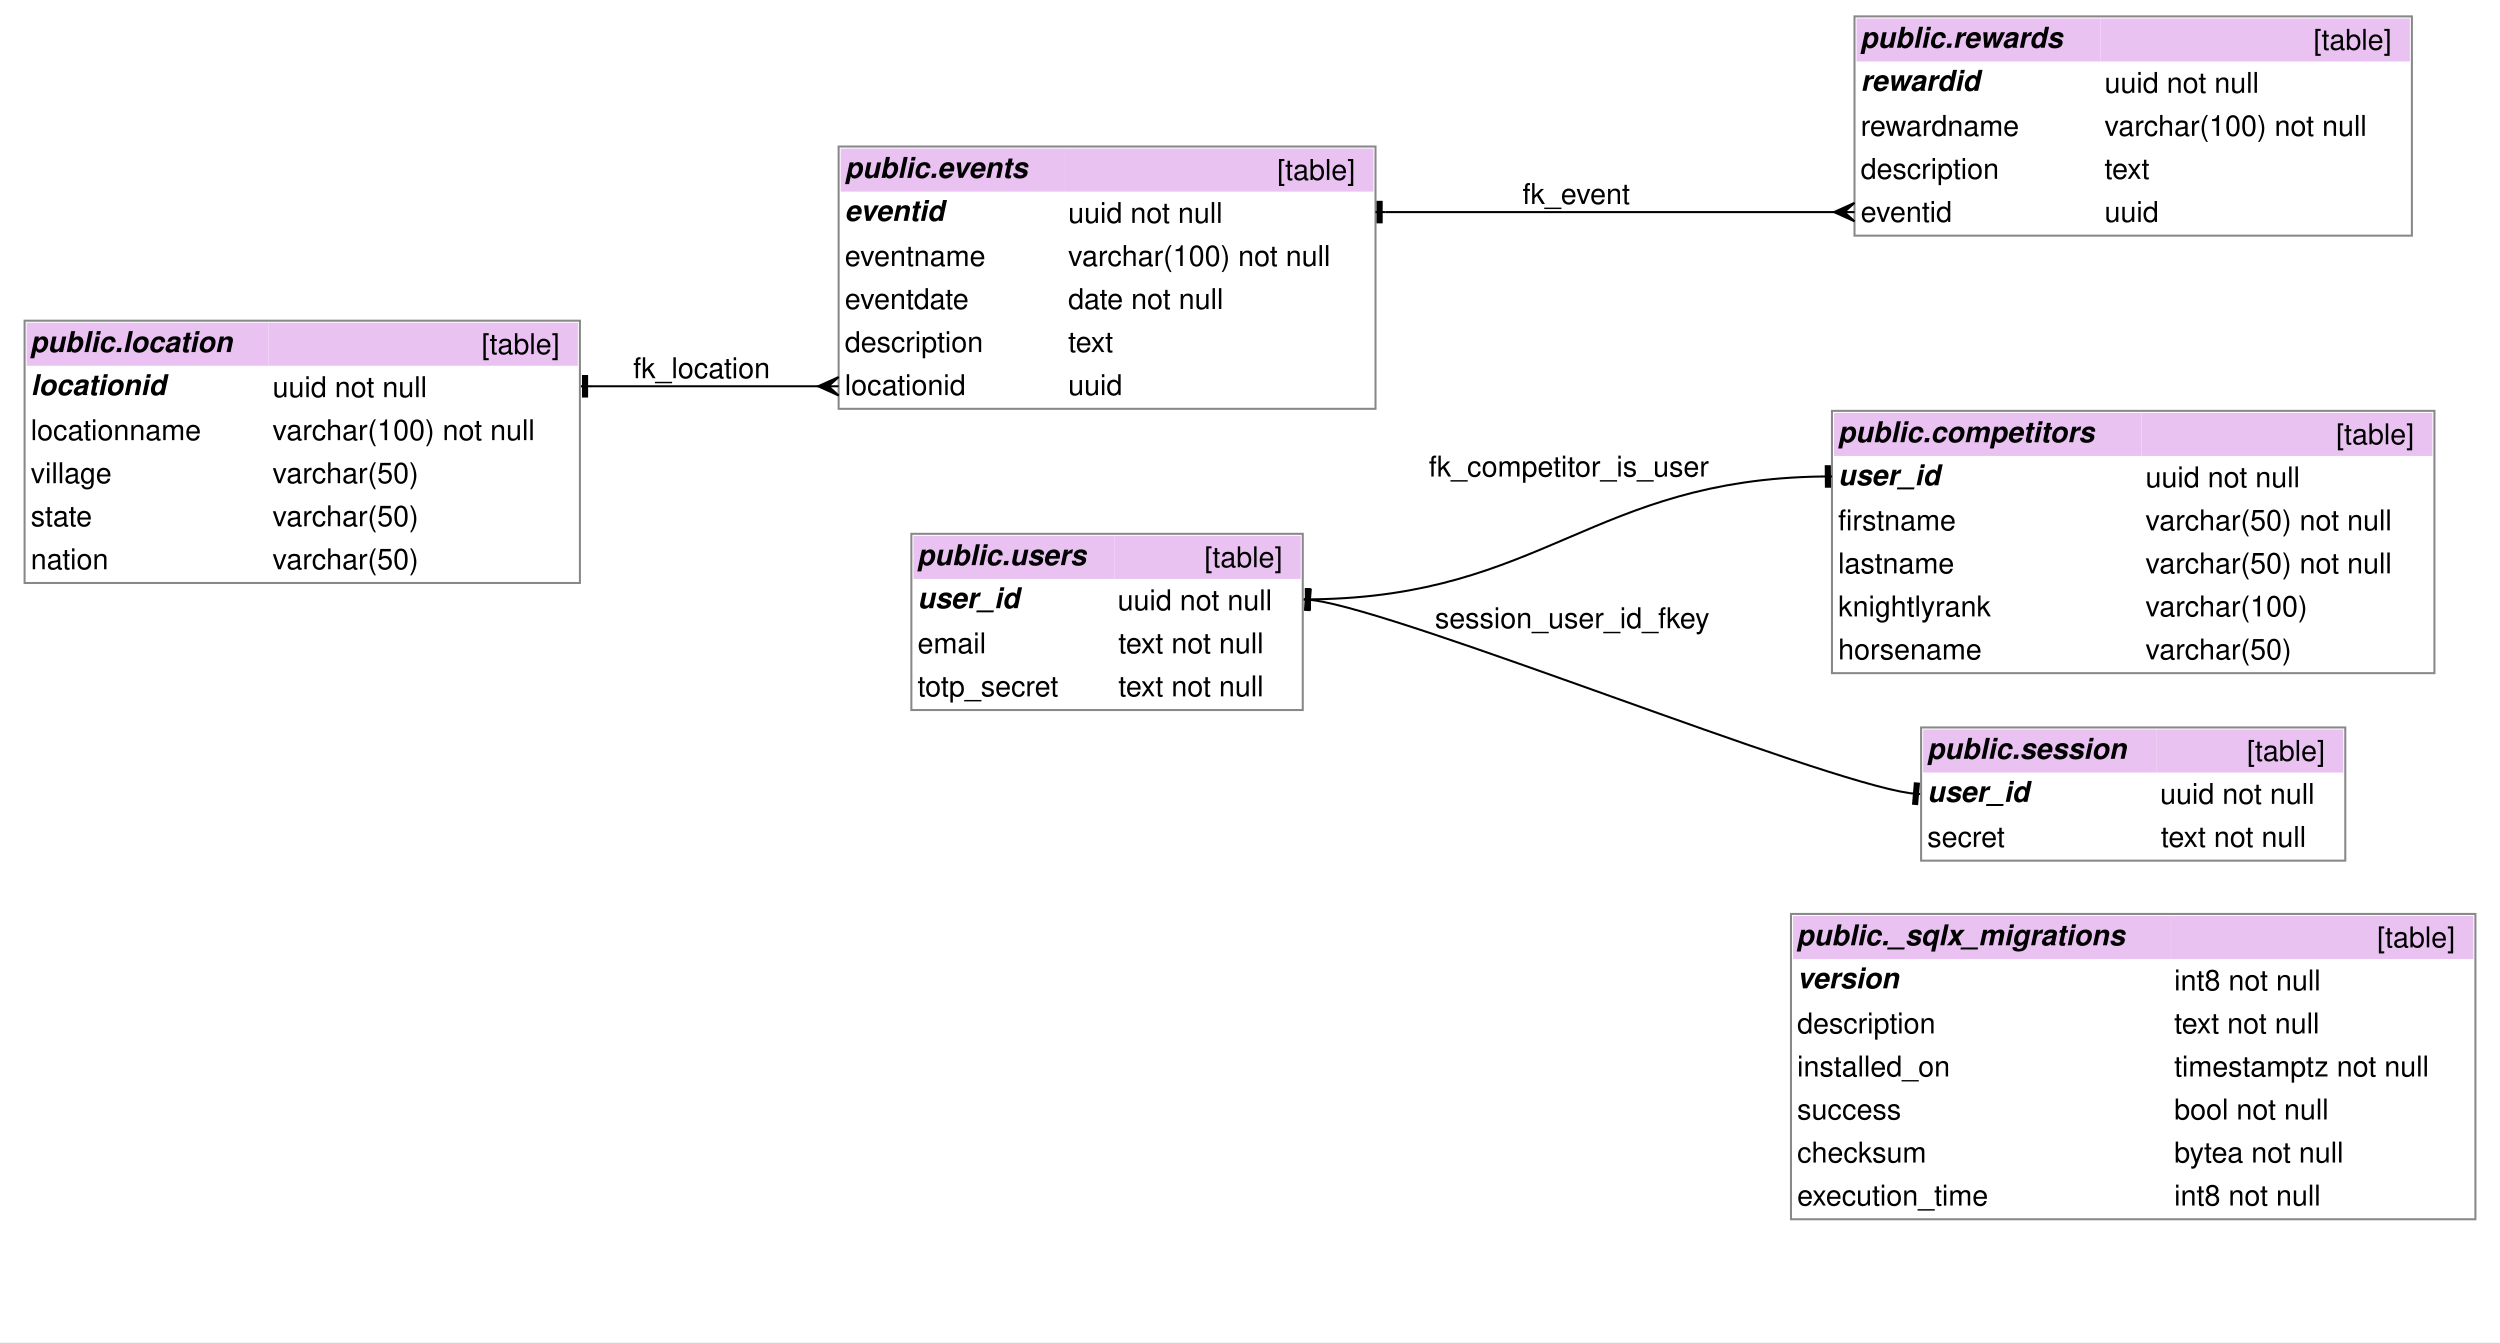
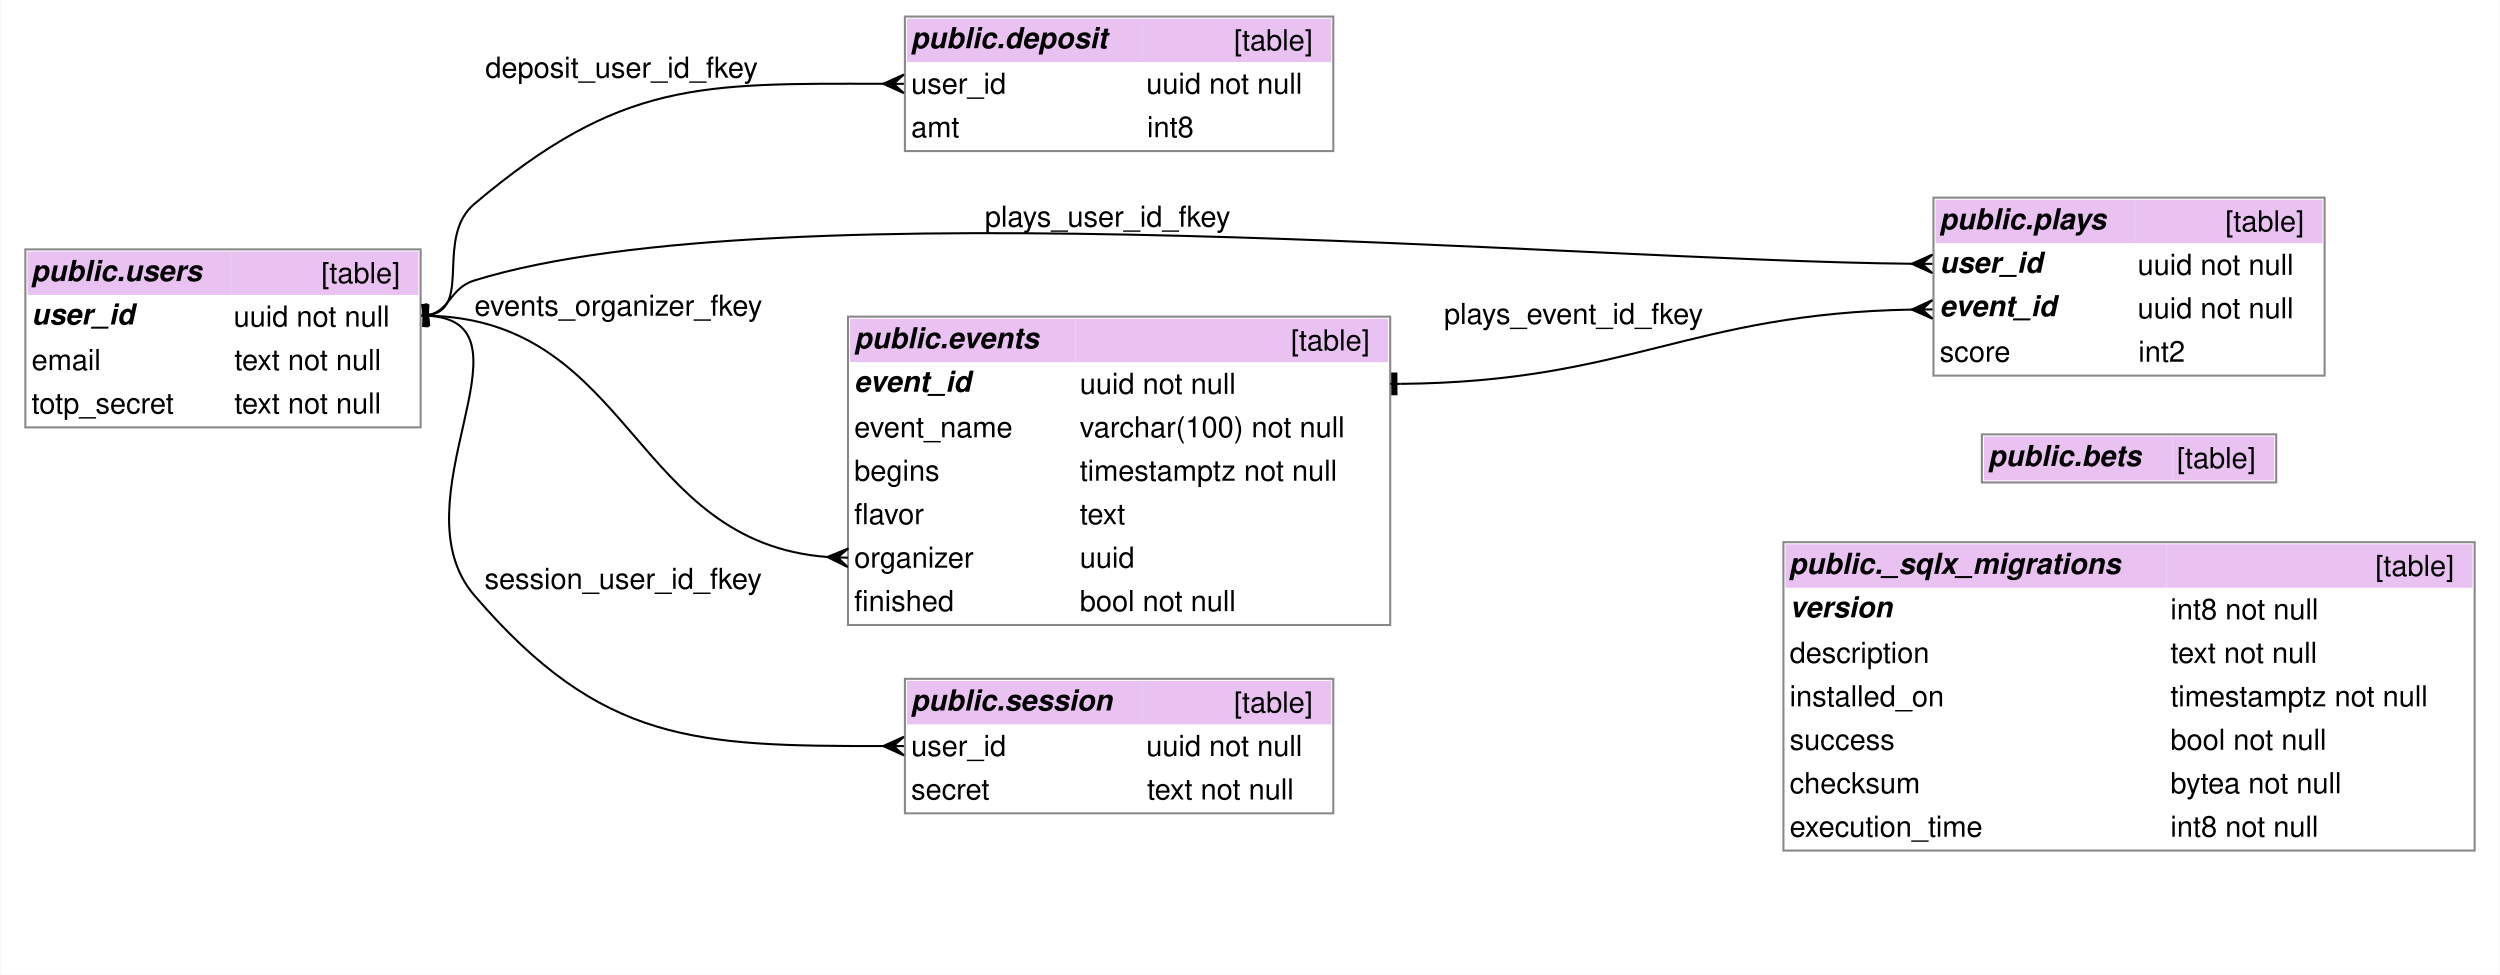
- <svg xmlns="http://www.w3.org/2000/svg" width="1220pt" height="655pt" viewBox="0.00 0.00 1220.00 655.00">
-   <g id="graph0" class="graph" transform="scale(1 1) rotate(0) translate(4 651)">
-     <polygon fill="white" stroke="none" points="-4,4 -4,-651 1216,-651 1216,4 -4,4" />
+ <svg xmlns="http://www.w3.org/2000/svg" width="1208pt" height="471pt" viewBox="0.00 0.00 1207.50 471.00">
+   <g id="graph0" class="graph" transform="scale(1 1) rotate(0) translate(4 467)">
+     <polygon fill="white" stroke="none" points="-4,4 -4,-467 1203.5,-467 1203.5,4 -4,4" />
    <g id="node1" class="node">
-       <polygon fill="#e9c2f2" stroke="none" points="871,-183 871,-204 1055,-204 1055,-183 871,-183" />
-       <text text-anchor="start" x="872.62" y="-189.7" font-family="Helvetica,sans-Serif" font-weight="bold" font-style="italic" font-size="14.00">public._sqlx_migrations</text>
-       <polygon fill="#e9c2f2" stroke="none" points="1055,-183 1055,-204 1203,-204 1203,-183 1055,-183" />
-       <text text-anchor="start" x="1156" y="-188.7" font-family="Helvetica,sans-Serif" font-size="14.00">[table]</text>
-       <text text-anchor="start" x="873" y="-168.7" font-family="Helvetica,sans-Serif" font-weight="bold" font-style="italic" font-size="14.00">version</text>
-       <text text-anchor="start" x="1015" y="-167.7" font-family="Helvetica,sans-Serif" font-size="14.00"> </text>
-       <text text-anchor="start" x="1057" y="-167.7" font-family="Helvetica,sans-Serif" font-size="14.00">int8 not null</text>
-       <text text-anchor="start" x="873" y="-146.7" font-family="Helvetica,sans-Serif" font-size="14.00">description</text>
-       <text text-anchor="start" x="1015" y="-146.7" font-family="Helvetica,sans-Serif" font-size="14.00"> </text>
-       <text text-anchor="start" x="1057" y="-146.7" font-family="Helvetica,sans-Serif" font-size="14.00">text not null</text>
-       <text text-anchor="start" x="873" y="-125.7" font-family="Helvetica,sans-Serif" font-size="14.00">installed_on</text>
-       <text text-anchor="start" x="1015" y="-125.7" font-family="Helvetica,sans-Serif" font-size="14.00"> </text>
-       <text text-anchor="start" x="1057" y="-125.7" font-family="Helvetica,sans-Serif" font-size="14.00">timestamptz not null</text>
-       <text text-anchor="start" x="873" y="-104.7" font-family="Helvetica,sans-Serif" font-size="14.00">success</text>
-       <text text-anchor="start" x="1015" y="-104.7" font-family="Helvetica,sans-Serif" font-size="14.00"> </text>
-       <text text-anchor="start" x="1057" y="-104.7" font-family="Helvetica,sans-Serif" font-size="14.00">bool not null</text>
-       <text text-anchor="start" x="873" y="-83.7" font-family="Helvetica,sans-Serif" font-size="14.00">checksum</text>
-       <text text-anchor="start" x="1015" y="-83.7" font-family="Helvetica,sans-Serif" font-size="14.00"> </text>
-       <text text-anchor="start" x="1057" y="-83.7" font-family="Helvetica,sans-Serif" font-size="14.00">bytea not null</text>
-       <text text-anchor="start" x="873" y="-62.7" font-family="Helvetica,sans-Serif" font-size="14.00">execution_time</text>
-       <text text-anchor="start" x="1015" y="-62.7" font-family="Helvetica,sans-Serif" font-size="14.00"> </text>
-       <text text-anchor="start" x="1057" y="-62.7" font-family="Helvetica,sans-Serif" font-size="14.00">int8 not null</text>
-       <polygon fill="none" stroke="#888888" points="870,-56 870,-205 1204,-205 1204,-56 870,-56" />
+       <polygon fill="#e9c2f2" stroke="none" points="858.5,-183 858.5,-204 1042.5,-204 1042.5,-183 858.5,-183" />
+       <text text-anchor="start" x="860.12" y="-189.7" font-family="Helvetica,sans-Serif" font-weight="bold" font-style="italic" font-size="14.00">public._sqlx_migrations</text>
+       <polygon fill="#e9c2f2" stroke="none" points="1042.5,-183 1042.5,-204 1190.5,-204 1190.5,-183 1042.5,-183" />
+       <text text-anchor="start" x="1143.5" y="-188.7" font-family="Helvetica,sans-Serif" font-size="14.00">[table]</text>
+       <text text-anchor="start" x="860.5" y="-168.7" font-family="Helvetica,sans-Serif" font-weight="bold" font-style="italic" font-size="14.00">version</text>
+       <text text-anchor="start" x="1002.5" y="-167.7" font-family="Helvetica,sans-Serif" font-size="14.00"> </text>
+       <text text-anchor="start" x="1044.5" y="-167.7" font-family="Helvetica,sans-Serif" font-size="14.00">int8 not null</text>
+       <text text-anchor="start" x="860.5" y="-146.7" font-family="Helvetica,sans-Serif" font-size="14.00">description</text>
+       <text text-anchor="start" x="1002.5" y="-146.7" font-family="Helvetica,sans-Serif" font-size="14.00"> </text>
+       <text text-anchor="start" x="1044.5" y="-146.7" font-family="Helvetica,sans-Serif" font-size="14.00">text not null</text>
+       <text text-anchor="start" x="860.5" y="-125.7" font-family="Helvetica,sans-Serif" font-size="14.00">installed_on</text>
+       <text text-anchor="start" x="1002.5" y="-125.7" font-family="Helvetica,sans-Serif" font-size="14.00"> </text>
+       <text text-anchor="start" x="1044.5" y="-125.7" font-family="Helvetica,sans-Serif" font-size="14.00">timestamptz not null</text>
+       <text text-anchor="start" x="860.5" y="-104.7" font-family="Helvetica,sans-Serif" font-size="14.00">success</text>
+       <text text-anchor="start" x="1002.5" y="-104.7" font-family="Helvetica,sans-Serif" font-size="14.00"> </text>
+       <text text-anchor="start" x="1044.5" y="-104.7" font-family="Helvetica,sans-Serif" font-size="14.00">bool not null</text>
+       <text text-anchor="start" x="860.5" y="-83.7" font-family="Helvetica,sans-Serif" font-size="14.00">checksum</text>
+       <text text-anchor="start" x="1002.5" y="-83.7" font-family="Helvetica,sans-Serif" font-size="14.00"> </text>
+       <text text-anchor="start" x="1044.5" y="-83.7" font-family="Helvetica,sans-Serif" font-size="14.00">bytea not null</text>
+       <text text-anchor="start" x="860.5" y="-62.7" font-family="Helvetica,sans-Serif" font-size="14.00">execution_time</text>
+       <text text-anchor="start" x="1002.5" y="-62.7" font-family="Helvetica,sans-Serif" font-size="14.00"> </text>
+       <text text-anchor="start" x="1044.5" y="-62.7" font-family="Helvetica,sans-Serif" font-size="14.00">int8 not null</text>
+       <polygon fill="none" stroke="#888888" points="857.5,-56 857.5,-205 1191.5,-205 1191.5,-56 857.5,-56" />
    </g>
    <g id="node2" class="node">
-       <polygon fill="#e9c2f2" stroke="none" points="891,-428.5 891,-449.5 1041,-449.5 1041,-428.5 891,-428.5" />
-       <text text-anchor="start" x="892.88" y="-435.2" font-family="Helvetica,sans-Serif" font-weight="bold" font-style="italic" font-size="14.00">public.competitors</text>
-       <polygon fill="#e9c2f2" stroke="none" points="1041,-428.5 1041,-449.5 1183,-449.5 1183,-428.5 1041,-428.5" />
-       <text text-anchor="start" x="1136" y="-434.2" font-family="Helvetica,sans-Serif" font-size="14.00">[table]</text>
-       <text text-anchor="start" x="893" y="-414.2" font-family="Helvetica,sans-Serif" font-weight="bold" font-style="italic" font-size="14.00">user_id</text>
-       <text text-anchor="start" x="1009" y="-413.2" font-family="Helvetica,sans-Serif" font-size="14.00"> </text>
-       <text text-anchor="start" x="1043" y="-413.2" font-family="Helvetica,sans-Serif" font-size="14.00">uuid not null</text>
-       <text text-anchor="start" x="893" y="-392.2" font-family="Helvetica,sans-Serif" font-size="14.00">firstname</text>
-       <text text-anchor="start" x="1009" y="-392.2" font-family="Helvetica,sans-Serif" font-size="14.00"> </text>
-       <text text-anchor="start" x="1043" y="-392.2" font-family="Helvetica,sans-Serif" font-size="14.00">varchar(50) not null</text>
-       <text text-anchor="start" x="893" y="-371.2" font-family="Helvetica,sans-Serif" font-size="14.00">lastname</text>
-       <text text-anchor="start" x="1009" y="-371.2" font-family="Helvetica,sans-Serif" font-size="14.00"> </text>
-       <text text-anchor="start" x="1043" y="-371.2" font-family="Helvetica,sans-Serif" font-size="14.00">varchar(50) not null</text>
-       <text text-anchor="start" x="893" y="-350.2" font-family="Helvetica,sans-Serif" font-size="14.00">knightlyrank</text>
-       <text text-anchor="start" x="1009" y="-350.2" font-family="Helvetica,sans-Serif" font-size="14.00"> </text>
-       <text text-anchor="start" x="1043" y="-350.2" font-family="Helvetica,sans-Serif" font-size="14.00">varchar(100)</text>
-       <text text-anchor="start" x="893" y="-329.2" font-family="Helvetica,sans-Serif" font-size="14.00">horsename</text>
-       <text text-anchor="start" x="1009" y="-329.2" font-family="Helvetica,sans-Serif" font-size="14.00"> </text>
-       <text text-anchor="start" x="1043" y="-329.2" font-family="Helvetica,sans-Serif" font-size="14.00">varchar(50)</text>
-       <polygon fill="none" stroke="#888888" points="890,-322.5 890,-450.5 1184,-450.5 1184,-322.5 890,-322.5" />
+       <polygon fill="#e9c2f2" stroke="none" points="954.38,-234.88 954.38,-256.12 1045.62,-256.12 1045.62,-234.88 954.38,-234.88" />
+       <text text-anchor="start" x="956.38" y="-241.82" font-family="Helvetica,sans-Serif" font-weight="bold" font-style="italic" font-size="14.00">public.bets</text>
+       <polygon fill="#e9c2f2" stroke="none" points="1045.62,-234.88 1045.62,-256.12 1094.62,-256.12 1094.62,-234.88 1045.62,-234.88" />
+       <text text-anchor="start" x="1047.62" y="-240.82" font-family="Helvetica,sans-Serif" font-size="14.00">[table]</text>
+       <polygon fill="none" stroke="#888888" points="953.38,-233.88 953.38,-257.12 1095.62,-257.12 1095.62,-233.88 953.38,-233.88" />
+     </g>
+     <g id="node3" class="node">
+       <polygon fill="#e9c2f2" stroke="none" points="434,-437 434,-458 548,-458 548,-437 434,-437" />
+       <text text-anchor="start" x="435.88" y="-443.7" font-family="Helvetica,sans-Serif" font-weight="bold" font-style="italic" font-size="14.00">public.deposit</text>
+       <polygon fill="#e9c2f2" stroke="none" points="548,-437 548,-458 639,-458 639,-437 548,-437" />
+       <text text-anchor="start" x="592" y="-442.7" font-family="Helvetica,sans-Serif" font-size="14.00">[table]</text>
+       <text text-anchor="start" x="436" y="-421.7" font-family="Helvetica,sans-Serif" font-size="14.00">user_id</text>
+       <text text-anchor="start" x="516" y="-421.7" font-family="Helvetica,sans-Serif" font-size="14.00"> </text>
+       <text text-anchor="start" x="549.62" y="-421.7" font-family="Helvetica,sans-Serif" font-size="14.00">uuid not null</text>
+       <text text-anchor="start" x="436" y="-400.7" font-family="Helvetica,sans-Serif" font-size="14.00">amt</text>
+       <text text-anchor="start" x="516" y="-400.7" font-family="Helvetica,sans-Serif" font-size="14.00"> </text>
+       <text text-anchor="start" x="550" y="-400.7" font-family="Helvetica,sans-Serif" font-size="14.00">int8</text>
+       <polygon fill="none" stroke="#888888" points="433,-394 433,-459 640,-459 640,-394 433,-394" />
    </g>
    <g id="node7" class="node">
-       <polygon fill="#e9c2f2" stroke="none" points="441.75,-368.5 441.75,-389.5 539.75,-389.5 539.75,-368.5 441.75,-368.5" />
-       <text text-anchor="start" x="443.5" y="-375.2" font-family="Helvetica,sans-Serif" font-weight="bold" font-style="italic" font-size="14.00">public.users</text>
-       <polygon fill="#e9c2f2" stroke="none" points="539.75,-368.5 539.75,-389.5 630.75,-389.5 630.75,-368.5 539.75,-368.5" />
-       <text text-anchor="start" x="583.75" y="-374.2" font-family="Helvetica,sans-Serif" font-size="14.00">[table]</text>
-       <text text-anchor="start" x="443.75" y="-354.2" font-family="Helvetica,sans-Serif" font-weight="bold" font-style="italic" font-size="14.00">user_id</text>
-       <text text-anchor="start" x="528.75" y="-353.2" font-family="Helvetica,sans-Serif" font-size="14.00"> </text>
-       <text text-anchor="start" x="541.38" y="-353.2" font-family="Helvetica,sans-Serif" font-size="14.00">uuid not null</text>
-       <text text-anchor="start" x="443.75" y="-332.2" font-family="Helvetica,sans-Serif" font-size="14.00">email</text>
-       <text text-anchor="start" x="528.75" y="-332.2" font-family="Helvetica,sans-Serif" font-size="14.00"> </text>
-       <text text-anchor="start" x="541.75" y="-332.2" font-family="Helvetica,sans-Serif" font-size="14.00">text not null</text>
-       <text text-anchor="start" x="443.75" y="-311.2" font-family="Helvetica,sans-Serif" font-size="14.00">totp_secret</text>
-       <text text-anchor="start" x="528.75" y="-311.2" font-family="Helvetica,sans-Serif" font-size="14.00"> </text>
-       <text text-anchor="start" x="541.75" y="-311.2" font-family="Helvetica,sans-Serif" font-size="14.00">text not null</text>
-       <polygon fill="none" stroke="#888888" points="440.75,-304.5 440.75,-390.5 631.75,-390.5 631.75,-304.5 440.75,-304.5" />
+       <polygon fill="#e9c2f2" stroke="none" points="9,-324.5 9,-345.5 107,-345.5 107,-324.5 9,-324.5" />
+       <text text-anchor="start" x="10.75" y="-331.2" font-family="Helvetica,sans-Serif" font-weight="bold" font-style="italic" font-size="14.00">public.users</text>
+       <polygon fill="#e9c2f2" stroke="none" points="107,-324.5 107,-345.5 198,-345.5 198,-324.5 107,-324.5" />
+       <text text-anchor="start" x="151" y="-330.2" font-family="Helvetica,sans-Serif" font-size="14.00">[table]</text>
+       <text text-anchor="start" x="11" y="-310.2" font-family="Helvetica,sans-Serif" font-weight="bold" font-style="italic" font-size="14.00">user_id</text>
+       <text text-anchor="start" x="96" y="-309.2" font-family="Helvetica,sans-Serif" font-size="14.00"> </text>
+       <text text-anchor="start" x="108.62" y="-309.2" font-family="Helvetica,sans-Serif" font-size="14.00">uuid not null</text>
+       <text text-anchor="start" x="11" y="-288.2" font-family="Helvetica,sans-Serif" font-size="14.00">email</text>
+       <text text-anchor="start" x="96" y="-288.2" font-family="Helvetica,sans-Serif" font-size="14.00"> </text>
+       <text text-anchor="start" x="109" y="-288.2" font-family="Helvetica,sans-Serif" font-size="14.00">text not null</text>
+       <text text-anchor="start" x="11" y="-267.2" font-family="Helvetica,sans-Serif" font-size="14.00">totp_secret</text>
+       <text text-anchor="start" x="96" y="-267.2" font-family="Helvetica,sans-Serif" font-size="14.00"> </text>
+       <text text-anchor="start" x="109" y="-267.2" font-family="Helvetica,sans-Serif" font-size="14.00">text not null</text>
+       <polygon fill="none" stroke="#888888" points="8,-260.5 8,-346.5 199,-346.5 199,-260.5 8,-260.5" />
+     </g>
+     <g id="edge2" class="edge">
+       <path fill="none" stroke="black" d="M422.61,-426.51C333.99,-426.68 295.6,-428.1 225,-368.5 206.14,-352.58 223.25,-319.59 204.42,-315.03" />
+       <polygon fill="black" stroke="black" points="422.5,-426.51 432.51,-431 427.5,-426.51 432.5,-426.5 432.5,-426.5 432.5,-426.5 427.5,-426.51 432.49,-422 422.5,-426.51 422.5,-426.51" />
+       <polygon fill="black" stroke="black" points="199.96,-319.58 201.03,-309.64 203.02,-309.85 201.95,-319.79 199.96,-319.58" />
+       <polyline fill="none" stroke="black" points="199.5,-314.5 204.47,-315.03" />
+       <text text-anchor="start" x="230.25" y="-429.45" font-family="Helvetica,sans-Serif" font-size="14.00">deposit_user_id_fkey</text>
+     </g>
+     <g id="node4" class="node">
+       <polygon fill="#e9c2f2" stroke="none" points="406.5,-292 406.5,-313 515.5,-313 515.5,-292 406.5,-292" />
+       <text text-anchor="start" x="408.5" y="-298.7" font-family="Helvetica,sans-Serif" font-weight="bold" font-style="italic" font-size="14.00">public.events</text>
+       <polygon fill="#e9c2f2" stroke="none" points="515.5,-292 515.5,-313 666.5,-313 666.5,-292 515.5,-292" />
+       <text text-anchor="start" x="619.5" y="-297.7" font-family="Helvetica,sans-Serif" font-size="14.00">[table]</text>
+       <text text-anchor="start" x="408.5" y="-277.7" font-family="Helvetica,sans-Serif" font-weight="bold" font-style="italic" font-size="14.00">event_id</text>
+       <text text-anchor="start" x="502.5" y="-276.7" font-family="Helvetica,sans-Serif" font-size="14.00"> </text>
+       <text text-anchor="start" x="517.5" y="-276.7" font-family="Helvetica,sans-Serif" font-size="14.00">uuid not null</text>
+       <text text-anchor="start" x="408.5" y="-255.7" font-family="Helvetica,sans-Serif" font-size="14.00">event_name</text>
+       <text text-anchor="start" x="502.5" y="-255.7" font-family="Helvetica,sans-Serif" font-size="14.00"> </text>
+       <text text-anchor="start" x="517.5" y="-255.7" font-family="Helvetica,sans-Serif" font-size="14.00">varchar(100) not null</text>
+       <text text-anchor="start" x="408.5" y="-234.7" font-family="Helvetica,sans-Serif" font-size="14.00">begins</text>
+       <text text-anchor="start" x="502.5" y="-234.7" font-family="Helvetica,sans-Serif" font-size="14.00"> </text>
+       <text text-anchor="start" x="517.5" y="-234.7" font-family="Helvetica,sans-Serif" font-size="14.00">timestamptz not null</text>
+       <text text-anchor="start" x="408.5" y="-213.7" font-family="Helvetica,sans-Serif" font-size="14.00">flavor</text>
+       <text text-anchor="start" x="502.5" y="-213.7" font-family="Helvetica,sans-Serif" font-size="14.00"> </text>
+       <text text-anchor="start" x="517.5" y="-213.7" font-family="Helvetica,sans-Serif" font-size="14.00">text</text>
+       <text text-anchor="start" x="408.5" y="-192.7" font-family="Helvetica,sans-Serif" font-size="14.00">organizer</text>
+       <text text-anchor="start" x="502.5" y="-192.7" font-family="Helvetica,sans-Serif" font-size="14.00"> </text>
+       <text text-anchor="start" x="517.5" y="-192.7" font-family="Helvetica,sans-Serif" font-size="14.00">uuid</text>
+       <text text-anchor="start" x="408.5" y="-171.7" font-family="Helvetica,sans-Serif" font-size="14.00">finished</text>
+       <text text-anchor="start" x="502.5" y="-171.7" font-family="Helvetica,sans-Serif" font-size="14.00"> </text>
+       <text text-anchor="start" x="517.5" y="-171.7" font-family="Helvetica,sans-Serif" font-size="14.00">bool not null</text>
+       <polygon fill="none" stroke="#888888" points="405.5,-165 405.5,-314 667.5,-314 667.5,-165 405.5,-165" />
    </g>
    <g id="edge3" class="edge">
-       <path fill="none" stroke="black" d="M885.23,-418.47C773.3,-416.89 748.92,-360.09 636.96,-358.53" />
-       <polygon fill="black" stroke="black" points="889.04,-413.49 888.96,-423.49 886.97,-423.48 887.04,-413.48 889.04,-413.49" />
-       <polyline fill="none" stroke="black" points="890,-418.5 885,-418.46" />
-       <polygon fill="black" stroke="black" points="633.22,-363.51 633.28,-353.51 635.28,-353.52 635.22,-363.52 633.22,-363.51" />
-       <polyline fill="none" stroke="black" points="632.25,-358.5 637.25,-358.53" />
-       <text text-anchor="start" x="693.25" y="-418.45" font-family="Helvetica,sans-Serif" font-size="14.00">fk_competitor_is_user</text>
-     </g>
-     <g id="node3" class="node">
-       <polygon fill="#e9c2f2" stroke="none" points="406.25,-557.5 406.25,-578.5 515.25,-578.5 515.25,-557.5 406.25,-557.5" />
-       <text text-anchor="start" x="408.25" y="-564.2" font-family="Helvetica,sans-Serif" font-weight="bold" font-style="italic" font-size="14.00">public.events</text>
-       <polygon fill="#e9c2f2" stroke="none" points="515.25,-557.5 515.25,-578.5 666.25,-578.5 666.25,-557.5 515.25,-557.5" />
-       <text text-anchor="start" x="619.25" y="-563.2" font-family="Helvetica,sans-Serif" font-size="14.00">[table]</text>
-       <text text-anchor="start" x="408.25" y="-543.2" font-family="Helvetica,sans-Serif" font-weight="bold" font-style="italic" font-size="14.00">eventid</text>
-       <text text-anchor="start" x="499.25" y="-542.2" font-family="Helvetica,sans-Serif" font-size="14.00"> </text>
-       <text text-anchor="start" x="517.25" y="-542.2" font-family="Helvetica,sans-Serif" font-size="14.00">uuid not null</text>
-       <text text-anchor="start" x="408.25" y="-521.2" font-family="Helvetica,sans-Serif" font-size="14.00">eventname</text>
-       <text text-anchor="start" x="499.25" y="-521.2" font-family="Helvetica,sans-Serif" font-size="14.00"> </text>
-       <text text-anchor="start" x="517.25" y="-521.2" font-family="Helvetica,sans-Serif" font-size="14.00">varchar(100) not null</text>
-       <text text-anchor="start" x="408.25" y="-500.2" font-family="Helvetica,sans-Serif" font-size="14.00">eventdate</text>
-       <text text-anchor="start" x="499.25" y="-500.2" font-family="Helvetica,sans-Serif" font-size="14.00"> </text>
-       <text text-anchor="start" x="517.25" y="-500.2" font-family="Helvetica,sans-Serif" font-size="14.00">date not null</text>
-       <text text-anchor="start" x="408.25" y="-479.2" font-family="Helvetica,sans-Serif" font-size="14.00">description</text>
-       <text text-anchor="start" x="499.25" y="-479.2" font-family="Helvetica,sans-Serif" font-size="14.00"> </text>
-       <text text-anchor="start" x="517.25" y="-479.2" font-family="Helvetica,sans-Serif" font-size="14.00">text</text>
-       <text text-anchor="start" x="408.25" y="-458.2" font-family="Helvetica,sans-Serif" font-size="14.00">locationid</text>
-       <text text-anchor="start" x="499.25" y="-458.2" font-family="Helvetica,sans-Serif" font-size="14.00"> </text>
-       <text text-anchor="start" x="517.25" y="-458.2" font-family="Helvetica,sans-Serif" font-size="14.00">uuid</text>
-       <polygon fill="none" stroke="#888888" points="405.25,-451.5 405.25,-579.5 667.25,-579.5 667.25,-451.5 405.25,-451.5" />
+       <path fill="none" stroke="black" d="M395.66,-197.86C301.97,-204.8 301.39,-310.89 204.49,-314.41" />
+       <polygon fill="black" stroke="black" points="395.51,-197.86 405.66,-202 400.5,-197.68 405.5,-197.5 405.5,-197.5 405.5,-197.5 400.5,-197.68 405.34,-193 395.51,-197.86 395.51,-197.86" />
+       <polygon fill="black" stroke="black" points="200.59,-319.48 200.41,-309.48 202.41,-309.45 202.59,-319.45 200.59,-319.48" />
+       <polyline fill="none" stroke="black" points="199.5,-314.5 204.5,-314.41" />
+       <text text-anchor="start" x="225" y="-314.45" font-family="Helvetica,sans-Serif" font-size="14.00">events_organizer_fkey</text>
    </g>
    <g id="node5" class="node">
-       <polygon fill="#e9c2f2" stroke="none" points="9,-472.5 9,-493.5 127,-493.5 127,-472.5 9,-472.5" />
-       <text text-anchor="start" x="10.62" y="-479.2" font-family="Helvetica,sans-Serif" font-weight="bold" font-style="italic" font-size="14.00">public.location</text>
-       <polygon fill="#e9c2f2" stroke="none" points="127,-472.5 127,-493.5 278,-493.5 278,-472.5 127,-472.5" />
-       <text text-anchor="start" x="231" y="-478.2" font-family="Helvetica,sans-Serif" font-size="14.00">[table]</text>
-       <text text-anchor="start" x="11" y="-458.2" font-family="Helvetica,sans-Serif" font-weight="bold" font-style="italic" font-size="14.00">locationid</text>
-       <text text-anchor="start" x="114" y="-457.2" font-family="Helvetica,sans-Serif" font-size="14.00"> </text>
-       <text text-anchor="start" x="129" y="-457.2" font-family="Helvetica,sans-Serif" font-size="14.00">uuid not null</text>
-       <text text-anchor="start" x="11" y="-436.2" font-family="Helvetica,sans-Serif" font-size="14.00">locationname</text>
-       <text text-anchor="start" x="114" y="-436.2" font-family="Helvetica,sans-Serif" font-size="14.00"> </text>
-       <text text-anchor="start" x="129" y="-436.2" font-family="Helvetica,sans-Serif" font-size="14.00">varchar(100) not null</text>
-       <text text-anchor="start" x="11" y="-415.2" font-family="Helvetica,sans-Serif" font-size="14.00">village</text>
-       <text text-anchor="start" x="114" y="-415.2" font-family="Helvetica,sans-Serif" font-size="14.00"> </text>
-       <text text-anchor="start" x="129" y="-415.2" font-family="Helvetica,sans-Serif" font-size="14.00">varchar(50)</text>
-       <text text-anchor="start" x="11" y="-394.2" font-family="Helvetica,sans-Serif" font-size="14.00">state</text>
-       <text text-anchor="start" x="114" y="-394.2" font-family="Helvetica,sans-Serif" font-size="14.00"> </text>
-       <text text-anchor="start" x="129" y="-394.2" font-family="Helvetica,sans-Serif" font-size="14.00">varchar(50)</text>
-       <text text-anchor="start" x="11" y="-373.2" font-family="Helvetica,sans-Serif" font-size="14.00">nation</text>
-       <text text-anchor="start" x="114" y="-373.2" font-family="Helvetica,sans-Serif" font-size="14.00"> </text>
-       <text text-anchor="start" x="129" y="-373.2" font-family="Helvetica,sans-Serif" font-size="14.00">varchar(50)</text>
-       <polygon fill="none" stroke="#888888" points="8,-366.5 8,-494.5 279,-494.5 279,-366.5 8,-366.5" />
-     </g>
-     <g id="edge2" class="edge">
-       <path fill="none" stroke="black" d="M395.54,-462.5C349.02,-462.5 333.01,-462.5 284.32,-462.5" />
-       <polygon fill="black" stroke="black" points="395.25,-462.5 405.25,-467 400.25,-462.5 405.25,-462.5 405.25,-462.5 405.25,-462.5 400.25,-462.5 405.25,-458 395.25,-462.5 395.25,-462.5" />
-       <polygon fill="black" stroke="black" points="280.5,-467.5 280.5,-457.5 282.5,-457.5 282.5,-467.5 280.5,-467.5" />
-       <polyline fill="none" stroke="black" points="279.5,-462.5 284.5,-462.5" />
-       <text text-anchor="start" x="305" y="-466.45" font-family="Helvetica,sans-Serif" font-size="14.00">fk_location</text>
-     </g>
-     <g id="node4" class="node">
-       <polygon fill="#e9c2f2" stroke="none" points="902,-621 902,-642 1021,-642 1021,-621 902,-621" />
-       <text text-anchor="start" x="903.75" y="-627.7" font-family="Helvetica,sans-Serif" font-weight="bold" font-style="italic" font-size="14.00">public.rewards</text>
-       <polygon fill="#e9c2f2" stroke="none" points="1021,-621 1021,-642 1172,-642 1172,-621 1021,-621" />
-       <text text-anchor="start" x="1125" y="-626.7" font-family="Helvetica,sans-Serif" font-size="14.00">[table]</text>
-       <text text-anchor="start" x="904" y="-606.7" font-family="Helvetica,sans-Serif" font-weight="bold" font-style="italic" font-size="14.00">rewardid</text>
-       <text text-anchor="start" x="1004" y="-605.7" font-family="Helvetica,sans-Serif" font-size="14.00"> </text>
-       <text text-anchor="start" x="1023" y="-605.7" font-family="Helvetica,sans-Serif" font-size="14.00">uuid not null</text>
-       <text text-anchor="start" x="904" y="-584.7" font-family="Helvetica,sans-Serif" font-size="14.00">rewardname</text>
-       <text text-anchor="start" x="1004" y="-584.7" font-family="Helvetica,sans-Serif" font-size="14.00"> </text>
-       <text text-anchor="start" x="1023" y="-584.7" font-family="Helvetica,sans-Serif" font-size="14.00">varchar(100) not null</text>
-       <text text-anchor="start" x="904" y="-563.7" font-family="Helvetica,sans-Serif" font-size="14.00">description</text>
-       <text text-anchor="start" x="1004" y="-563.7" font-family="Helvetica,sans-Serif" font-size="14.00"> </text>
-       <text text-anchor="start" x="1023" y="-563.7" font-family="Helvetica,sans-Serif" font-size="14.00">text</text>
-       <text text-anchor="start" x="904" y="-542.7" font-family="Helvetica,sans-Serif" font-size="14.00">eventid</text>
-       <text text-anchor="start" x="1004" y="-542.7" font-family="Helvetica,sans-Serif" font-size="14.00"> </text>
-       <text text-anchor="start" x="1023" y="-542.7" font-family="Helvetica,sans-Serif" font-size="14.00">uuid</text>
-       <polygon fill="none" stroke="#888888" points="901,-536 901,-643 1173,-643 1173,-536 901,-536" />
+       <polygon fill="#e9c2f2" stroke="none" points="931,-349.5 931,-370.5 1027,-370.5 1027,-349.5 931,-349.5" />
+       <text text-anchor="start" x="932.88" y="-356.2" font-family="Helvetica,sans-Serif" font-weight="bold" font-style="italic" font-size="14.00">public.plays</text>
+       <polygon fill="#e9c2f2" stroke="none" points="1027,-349.5 1027,-370.5 1118,-370.5 1118,-349.5 1027,-349.5" />
+       <text text-anchor="start" x="1071" y="-355.2" font-family="Helvetica,sans-Serif" font-size="14.00">[table]</text>
+       <text text-anchor="start" x="933" y="-335.2" font-family="Helvetica,sans-Serif" font-weight="bold" font-style="italic" font-size="14.00">user_id</text>
+       <text text-anchor="start" x="1012" y="-334.2" font-family="Helvetica,sans-Serif" font-size="14.00"> </text>
+       <text text-anchor="start" x="1028.62" y="-334.2" font-family="Helvetica,sans-Serif" font-size="14.00">uuid not null</text>
+       <text text-anchor="start" x="933" y="-314.2" font-family="Helvetica,sans-Serif" font-weight="bold" font-style="italic" font-size="14.00">event_id</text>
+       <text text-anchor="start" x="1012" y="-313.2" font-family="Helvetica,sans-Serif" font-size="14.00"> </text>
+       <text text-anchor="start" x="1028.62" y="-313.2" font-family="Helvetica,sans-Serif" font-size="14.00">uuid not null</text>
+       <text text-anchor="start" x="933" y="-292.2" font-family="Helvetica,sans-Serif" font-size="14.00">score</text>
+       <text text-anchor="start" x="1012" y="-292.2" font-family="Helvetica,sans-Serif" font-size="14.00"> </text>
+       <text text-anchor="start" x="1029" y="-292.2" font-family="Helvetica,sans-Serif" font-size="14.00">int2</text>
+       <polygon fill="none" stroke="#888888" points="930,-285.5 930,-371.5 1119,-371.5 1119,-285.5 930,-285.5" />
    </g>
    <g id="edge1" class="edge">
-       <path fill="none" stroke="black" d="M891.19,-547.5C796.95,-547.5 768.72,-547.5 672.2,-547.5" />
-       <polygon fill="black" stroke="black" points="891,-547.5 901,-552 896,-547.5 901,-547.5 901,-547.5 901,-547.5 896,-547.5 901,-543 891,-547.5 891,-547.5" />
-       <polygon fill="black" stroke="black" points="668.25,-552.5 668.25,-542.5 670.25,-542.5 670.25,-552.5 668.25,-552.5" />
-       <polyline fill="none" stroke="black" points="667.25,-547.5 672.25,-547.5" />
-       <text text-anchor="start" x="739" y="-551.45" font-family="Helvetica,sans-Serif" font-size="14.00">fk_event</text>
+       <path fill="none" stroke="black" d="M919.73,-317.42C811.97,-315.52 782.57,-282.49 672.46,-281.52" />
+       <polygon fill="black" stroke="black" points="919.5,-317.41 929.46,-322 924.5,-317.46 929.5,-317.5 929.5,-317.5 929.5,-317.5 924.5,-317.46 929.54,-313 919.5,-317.41 919.5,-317.41" />
+       <polygon fill="black" stroke="black" points="668.48,-286.5 668.52,-276.5 670.52,-276.51 670.48,-286.51 668.48,-286.5" />
+       <polyline fill="none" stroke="black" points="667.5,-281.5 672.5,-281.52" />
+       <text text-anchor="start" x="693.5" y="-310.45" font-family="Helvetica,sans-Serif" font-size="14.00">plays_event_id_fkey</text>
+     </g>
+     <g id="edge4" class="edge">
+       <path fill="none" stroke="black" d="M919.57,-339.55C756.7,-341.03 371.52,-376.77 225,-331.5 213.61,-327.98 213.06,-317.6 203.97,-315.07" />
+       <polygon fill="black" stroke="black" points="919.5,-339.55 929.52,-344 924.5,-339.52 929.5,-339.5 929.5,-339.5 929.5,-339.5 924.5,-339.52 929.48,-335 919.5,-339.55 919.5,-339.55" />
+       <polygon fill="black" stroke="black" points="199.86,-319.59 201.12,-309.66 203.1,-309.92 201.85,-319.84 199.86,-319.59" />
+       <polyline fill="none" stroke="black" points="199.5,-314.5 204.46,-315.13" />
+       <text text-anchor="start" x="471.62" y="-357.45" font-family="Helvetica,sans-Serif" font-size="14.00">plays_user_id_fkey</text>
    </g>
    <g id="node6" class="node">
-       <polygon fill="#e9c2f2" stroke="none" points="934.5,-274 934.5,-295 1048.5,-295 1048.5,-274 934.5,-274" />
-       <text text-anchor="start" x="936.38" y="-280.7" font-family="Helvetica,sans-Serif" font-weight="bold" font-style="italic" font-size="14.00">public.session</text>
-       <polygon fill="#e9c2f2" stroke="none" points="1048.5,-274 1048.5,-295 1139.5,-295 1139.5,-274 1048.5,-274" />
-       <text text-anchor="start" x="1092.5" y="-279.7" font-family="Helvetica,sans-Serif" font-size="14.00">[table]</text>
-       <text text-anchor="start" x="936.5" y="-259.7" font-family="Helvetica,sans-Serif" font-weight="bold" font-style="italic" font-size="14.00">user_id</text>
-       <text text-anchor="start" x="1018.5" y="-258.7" font-family="Helvetica,sans-Serif" font-size="14.00"> </text>
-       <text text-anchor="start" x="1050.12" y="-258.7" font-family="Helvetica,sans-Serif" font-size="14.00">uuid not null</text>
-       <text text-anchor="start" x="936.5" y="-237.7" font-family="Helvetica,sans-Serif" font-size="14.00">secret</text>
-       <text text-anchor="start" x="1018.5" y="-237.7" font-family="Helvetica,sans-Serif" font-size="14.00"> </text>
-       <text text-anchor="start" x="1050.5" y="-237.7" font-family="Helvetica,sans-Serif" font-size="14.00">text not null</text>
-       <polygon fill="none" stroke="#888888" points="933.5,-231 933.5,-296 1140.5,-296 1140.5,-231 933.5,-231" />
+       <polygon fill="#e9c2f2" stroke="none" points="434,-117 434,-138 548,-138 548,-117 434,-117" />
+       <text text-anchor="start" x="435.88" y="-123.7" font-family="Helvetica,sans-Serif" font-weight="bold" font-style="italic" font-size="14.00">public.session</text>
+       <polygon fill="#e9c2f2" stroke="none" points="548,-117 548,-138 639,-138 639,-117 548,-117" />
+       <text text-anchor="start" x="592" y="-122.7" font-family="Helvetica,sans-Serif" font-size="14.00">[table]</text>
+       <text text-anchor="start" x="436" y="-101.7" font-family="Helvetica,sans-Serif" font-size="14.00">user_id</text>
+       <text text-anchor="start" x="516" y="-101.7" font-family="Helvetica,sans-Serif" font-size="14.00"> </text>
+       <text text-anchor="start" x="549.62" y="-101.7" font-family="Helvetica,sans-Serif" font-size="14.00">uuid not null</text>
+       <text text-anchor="start" x="436" y="-80.7" font-family="Helvetica,sans-Serif" font-size="14.00">secret</text>
+       <text text-anchor="start" x="516" y="-80.7" font-family="Helvetica,sans-Serif" font-size="14.00"> </text>
+       <text text-anchor="start" x="550" y="-80.7" font-family="Helvetica,sans-Serif" font-size="14.00">text not null</text>
+       <polygon fill="none" stroke="#888888" points="433,-74 433,-139 640,-139 640,-74 433,-74" />
    </g>
-     <g id="edge4" class="edge">
-       <path fill="none" stroke="black" d="M928.02,-263.92C882.1,-270.51 682.41,-351.77 637,-358.11" />
-       <polygon fill="black" stroke="black" points="931.58,-258.6 932.43,-268.57 930.43,-268.74 929.59,-258.77 931.58,-258.6" />
-       <polyline fill="none" stroke="black" points="933,-263.5 928.02,-263.92" />
-       <polygon fill="black" stroke="black" points="633.66,-363.4 632.84,-353.43 634.83,-353.27 635.65,-363.24 633.66,-363.4" />
-       <polyline fill="none" stroke="black" points="632.25,-358.5 637.23,-358.09" />
-       <text text-anchor="start" x="696.25" y="-344.45" font-family="Helvetica,sans-Serif" font-size="14.00">session_user_id_fkey</text>
+     <g id="edge5" class="edge">
+       <path fill="none" stroke="black" d="M422.66,-106.5C331.6,-106.49 286.52,-107.67 225,-179.25 186.22,-224.37 256.63,-309.67 204.22,-314.3" />
+       <polygon fill="black" stroke="black" points="422.5,-106.5 432.5,-111 427.5,-106.5 432.5,-106.5 432.5,-106.5 432.5,-106.5 427.5,-106.5 432.5,-102 422.5,-106.5 422.5,-106.5" />
+       <polygon fill="black" stroke="black" points="200.71,-319.45 200.29,-309.46 202.29,-309.38 202.71,-319.37 200.71,-319.45" />
+       <polyline fill="none" stroke="black" points="199.5,-314.5 204.5,-314.29" />
+       <text text-anchor="start" x="229.88" y="-182.45" font-family="Helvetica,sans-Serif" font-size="14.00">session_user_id_fkey</text>
    </g>
  </g>
</svg>
